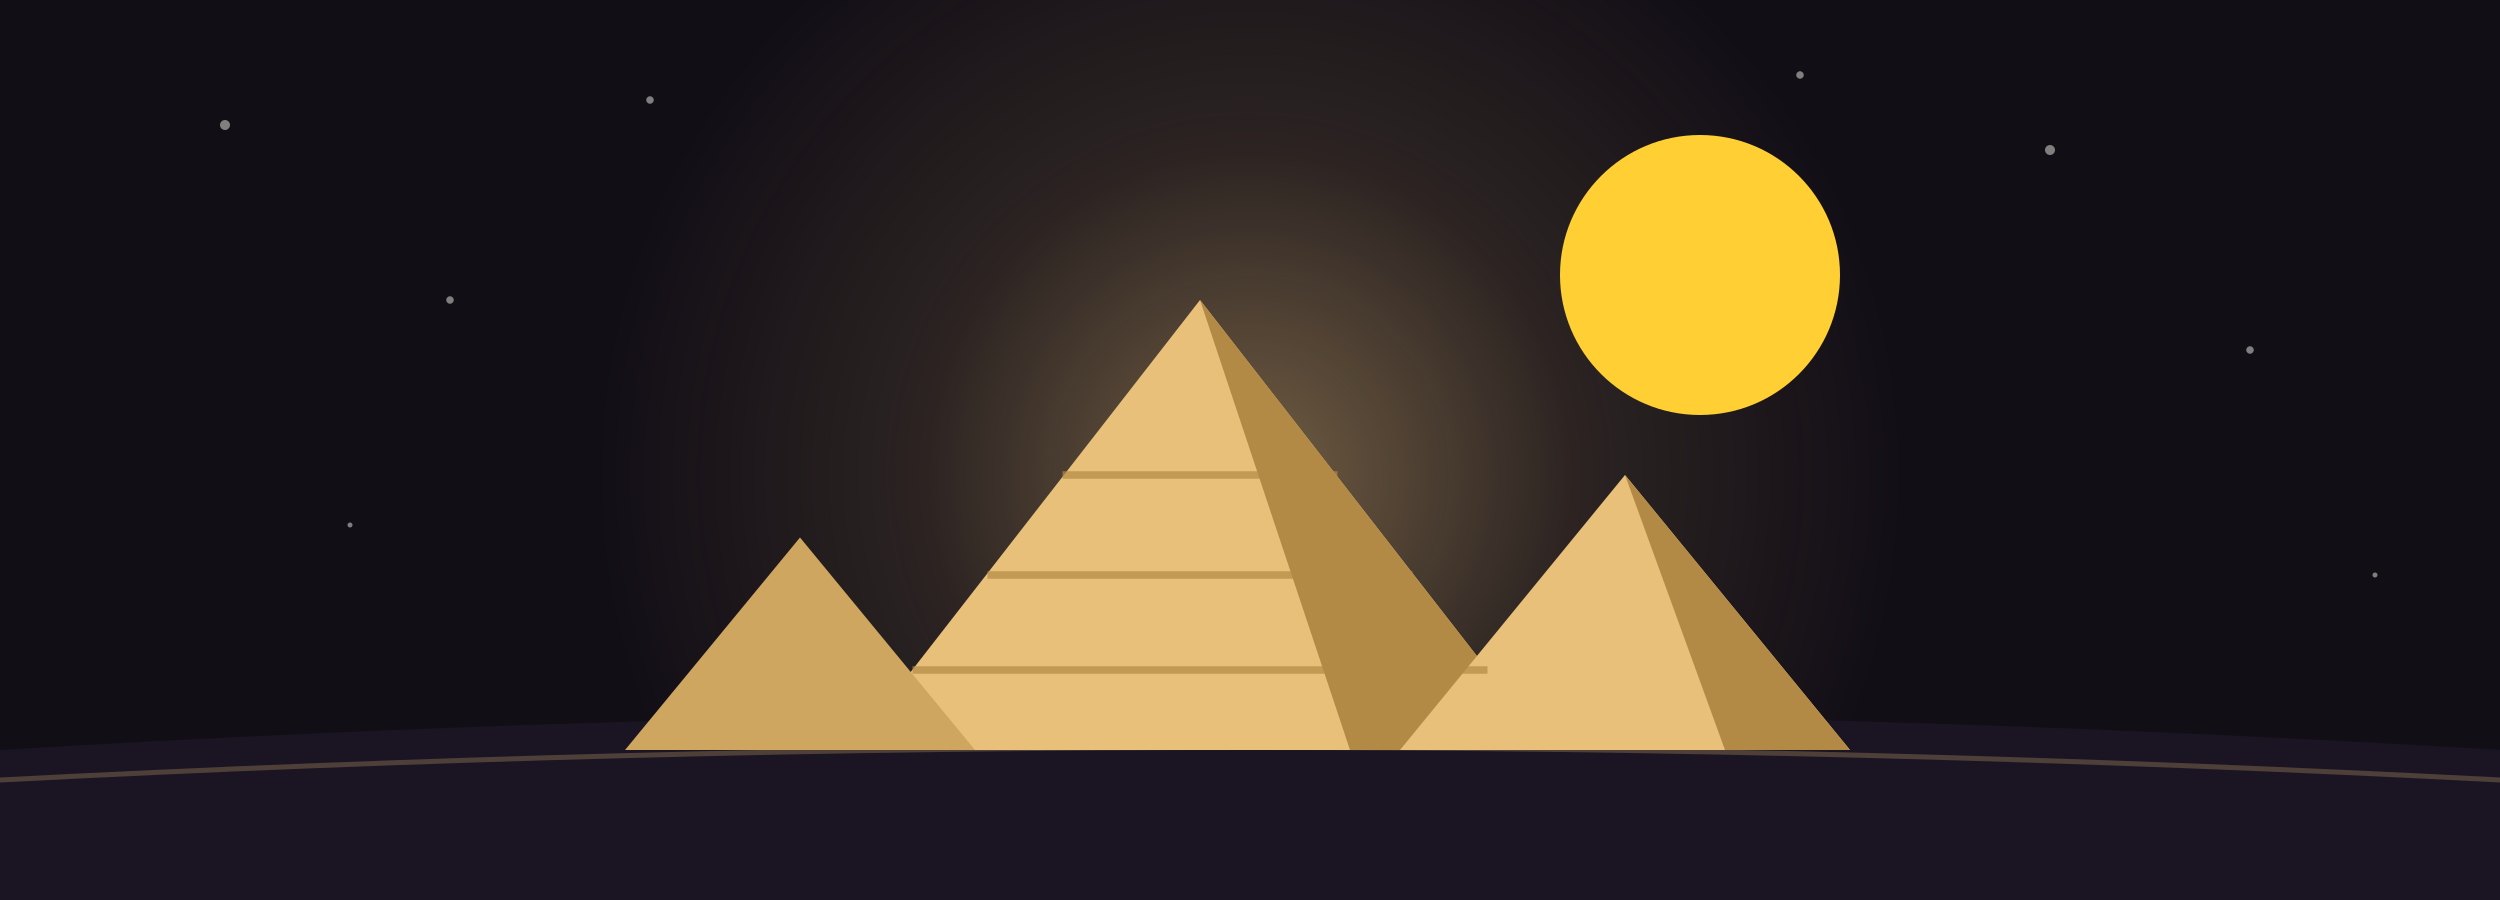
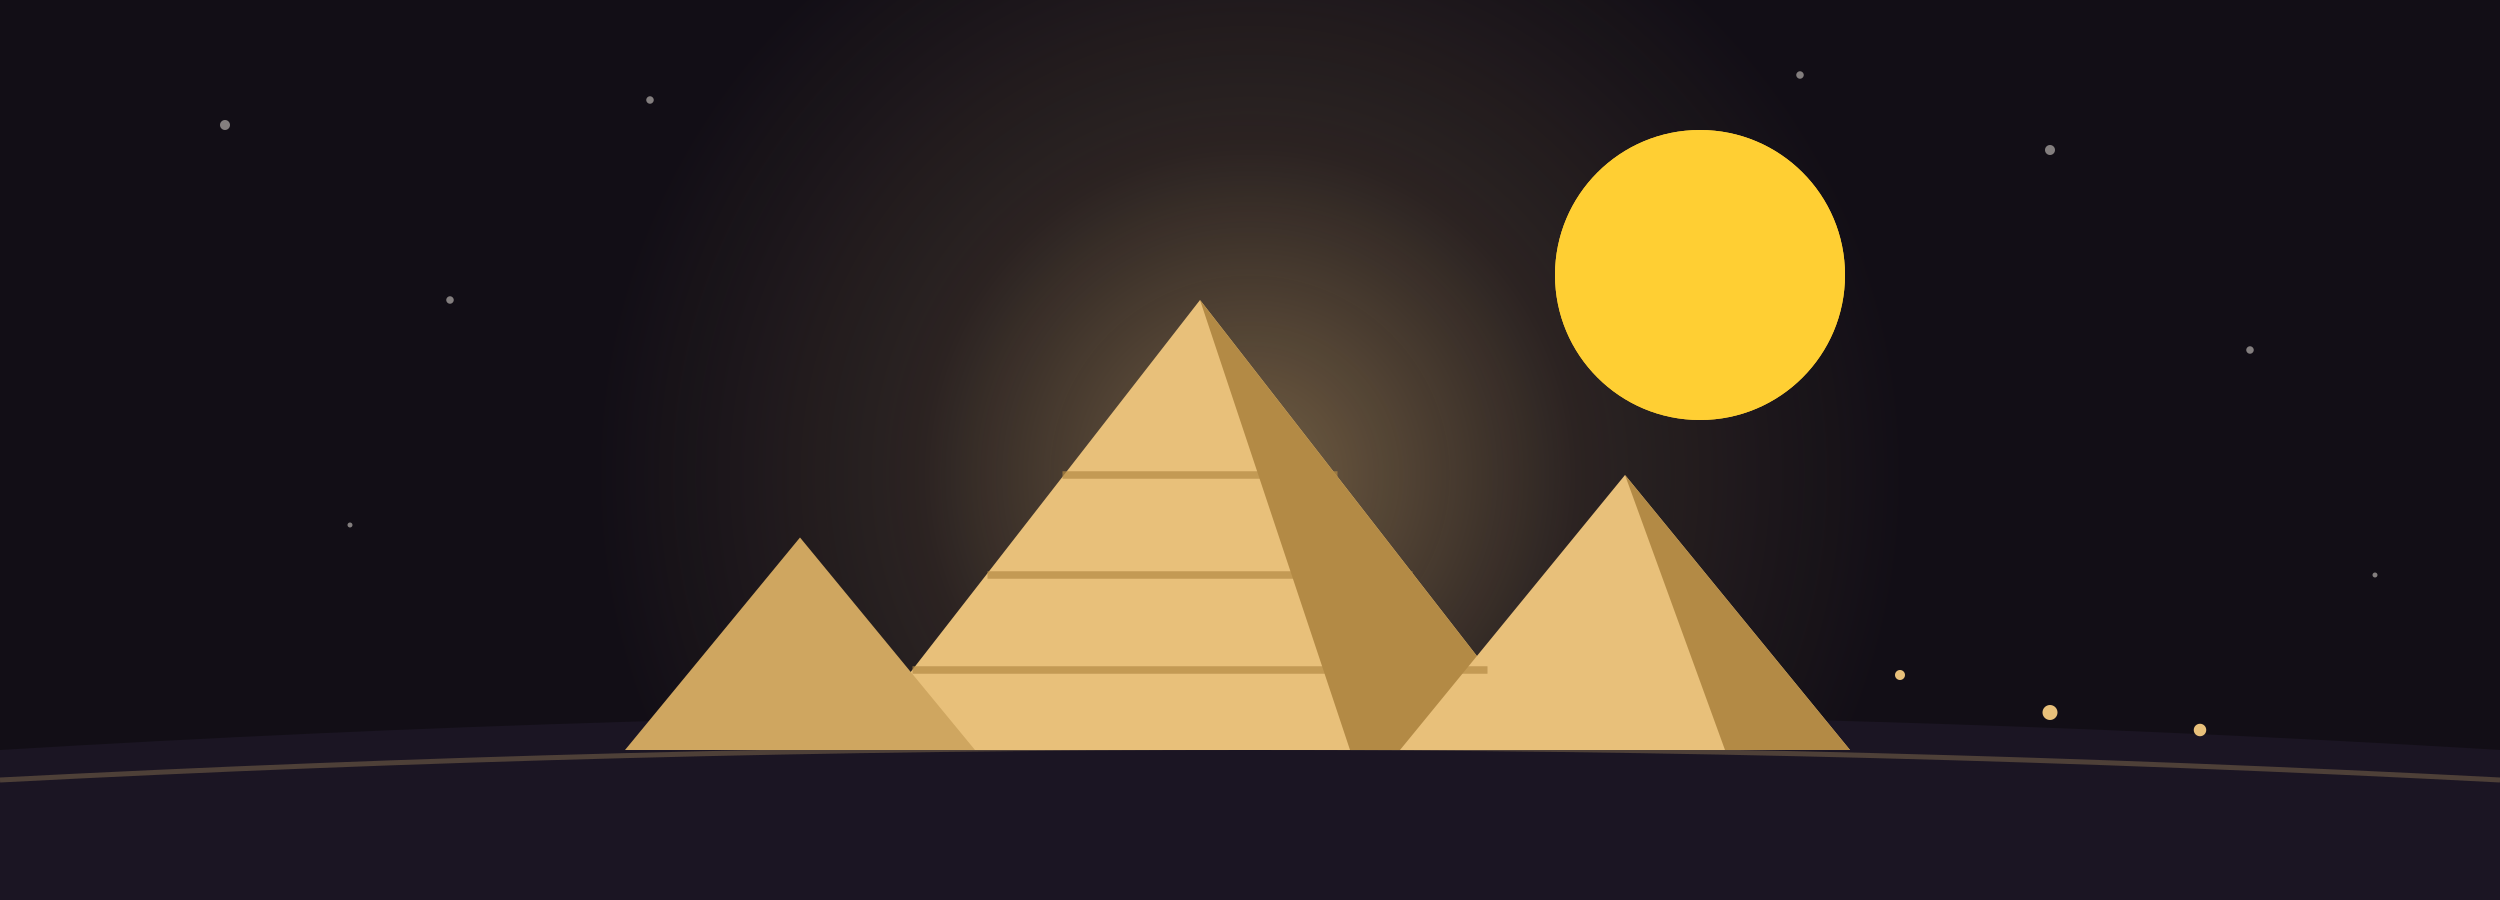
<svg xmlns="http://www.w3.org/2000/svg" viewBox="0 0 1000 360" preserveAspectRatio="xMidYMid slice" role="img" aria-label="Pirámides bajo el sol">
  <defs>
    <radialGradient id="g">
      <stop offset="0" stop-color="#e8c07a" stop-opacity=".45" />
      <stop offset=".5" stop-color="#e8c07a" stop-opacity=".12" />
      <stop offset="1" stop-color="#e8c07a" stop-opacity="0" />
    </radialGradient>
-     <style>.glow{animation:p 3.2s ease-in-out infinite}@keyframes p{0%,100%{opacity:.7}50%{opacity:1}}@media(prefers-reduced-motion:reduce){.glow{animation:none}}</style>
+     <style>.glow{animation:p 5s ease-in-out infinite}@keyframes p{0%,100%{opacity:.7}50%{opacity:1}}
+ circle[fill="#f4eee6"][opacity=".5"]{animation:tw 5s ease-in-out infinite}
+ circle[fill="#f4eee6"][opacity=".5"]:nth-of-type(2n){animation-delay:-1.7s}
+ circle[fill="#f4eee6"][opacity=".5"]:nth-of-type(3n){animation-delay:-3.3s}
+ @keyframes tw{0%,100%{opacity:.15}50%{opacity:.95}}
+ .fb{transform-box:fill-box;transform-origin:center}
+ .sun{transform-origin:680px 110px;animation:sun 5s ease-in-out infinite}
+ @keyframes sun{0%,100%{transform:none}50%{transform:translateY(-8px) scale(1.04)}}
+ .ring{transform-origin:680px 110px;animation:ring 5s ease-out infinite}.ring2{animation-delay:-2.5s}
+ @keyframes ring{0%{transform:scale(1);opacity:.7}70%,100%{transform:scale(1.9);opacity:0}}
+ .dust circle{animation:dust 5s linear infinite}.dust circle:nth-child(2){animation-delay:-1.7s}.dust circle:nth-child(3){animation-delay:-3.4s}
+ @keyframes dust{0%{transform:translateX(0);opacity:0}15%{opacity:.8}85%{opacity:.8}100%{transform:translateX(-260px);opacity:0}}
+ @media(prefers-reduced-motion:reduce){*{animation:none!important}}</style>
  </defs>
  <rect width="1000" height="360" fill="#120e16" />
  <circle cx="90" cy="50" r="2" fill="#f4eee6" opacity=".5" />
  <circle cx="180" cy="120" r="1.5" fill="#f4eee6" opacity=".5" />
  <circle cx="260" cy="40" r="1.5" fill="#f4eee6" opacity=".5" />
  <circle cx="820" cy="60" r="2" fill="#f4eee6" opacity=".5" />
  <circle cx="900" cy="140" r="1.5" fill="#f4eee6" opacity=".5" />
  <circle cx="720" cy="30" r="1.5" fill="#f4eee6" opacity=".5" />
  <circle cx="140" cy="210" r="1" fill="#f4eee6" opacity=".5" />
  <circle cx="950" cy="230" r="1" fill="#f4eee6" opacity=".5" />
  <circle class="glow" cx="500" cy="190" r="260" fill="url(#g)" />
  <path d="M0 300 Q500 270 1000 300 V360 H0Z" fill="#1b1523" />
  <path d="M0 312 Q500 286 1000 312" stroke="#e8c07a" stroke-opacity=".25" stroke-width="2" fill="none" />
-   <circle cx="680" cy="110" r="56" fill="#ffcf33" />
+   <circle class="ring" cx="680" cy="110" r="56" fill="none" stroke="#ffcf33" stroke-width="4" />
+   <circle class="ring ring2" cx="680" cy="110" r="56" fill="none" stroke="#ffcf33" stroke-width="4" />
+   <circle class="sun" cx="680" cy="110" r="56" fill="#ffcf33" />
  <polygon points="340,300 480,120 620,300" fill="#e8c07a" />
  <polygon points="480,120 620,300 540,300" fill="#b38a45" />
  <polygon points="560,300 650,190 740,300" fill="#e8c07a" />
  <polygon points="650,190 740,300 690,300" fill="#b38a45" />
  <polygon points="250,300 320,215 390,300" fill="#cfa660" />
  <g stroke="#b38a45" stroke-width="3" opacity=".7">
    <path d="M425 190 H535" />
    <path d="M395 230 H565" />
    <path d="M365 268 H595" />
  </g>
+   <g class="dust" fill="#e8c07a">
+     <circle cx="820" cy="285" r="3" />
+     <circle cx="760" cy="270" r="2" />
+     <circle cx="880" cy="292" r="2.5" />
+   </g>
</svg>
